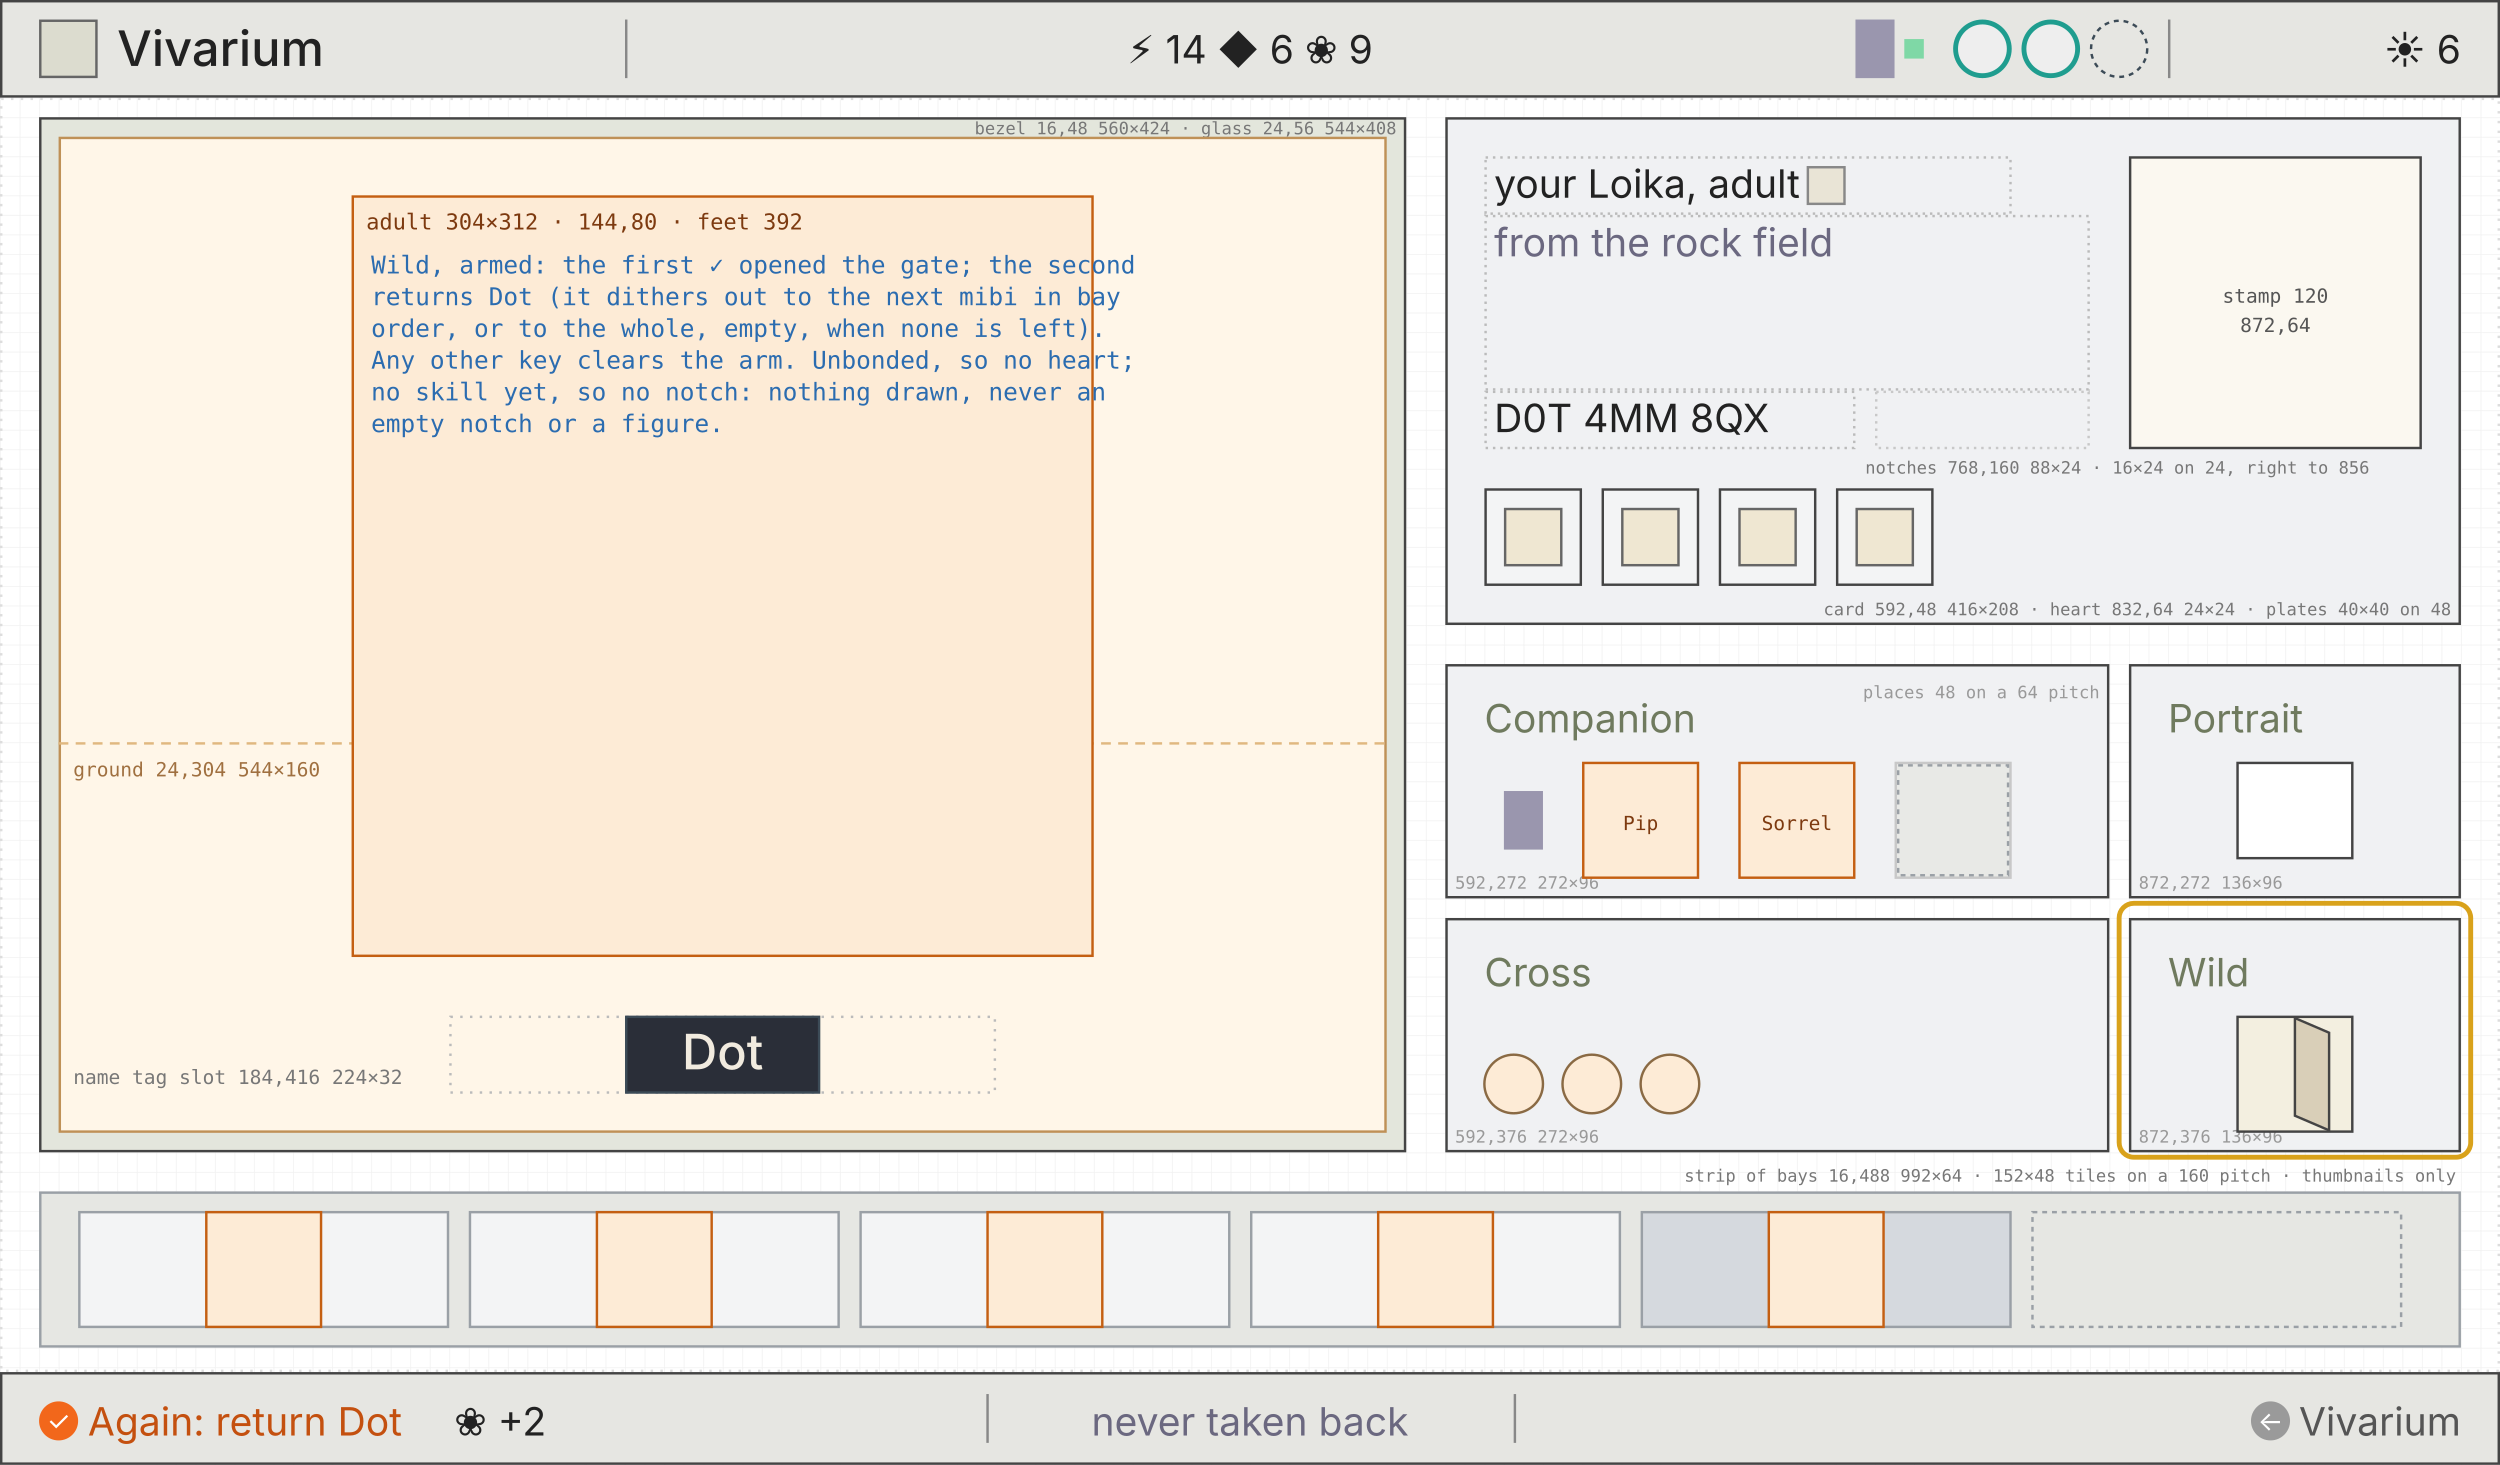
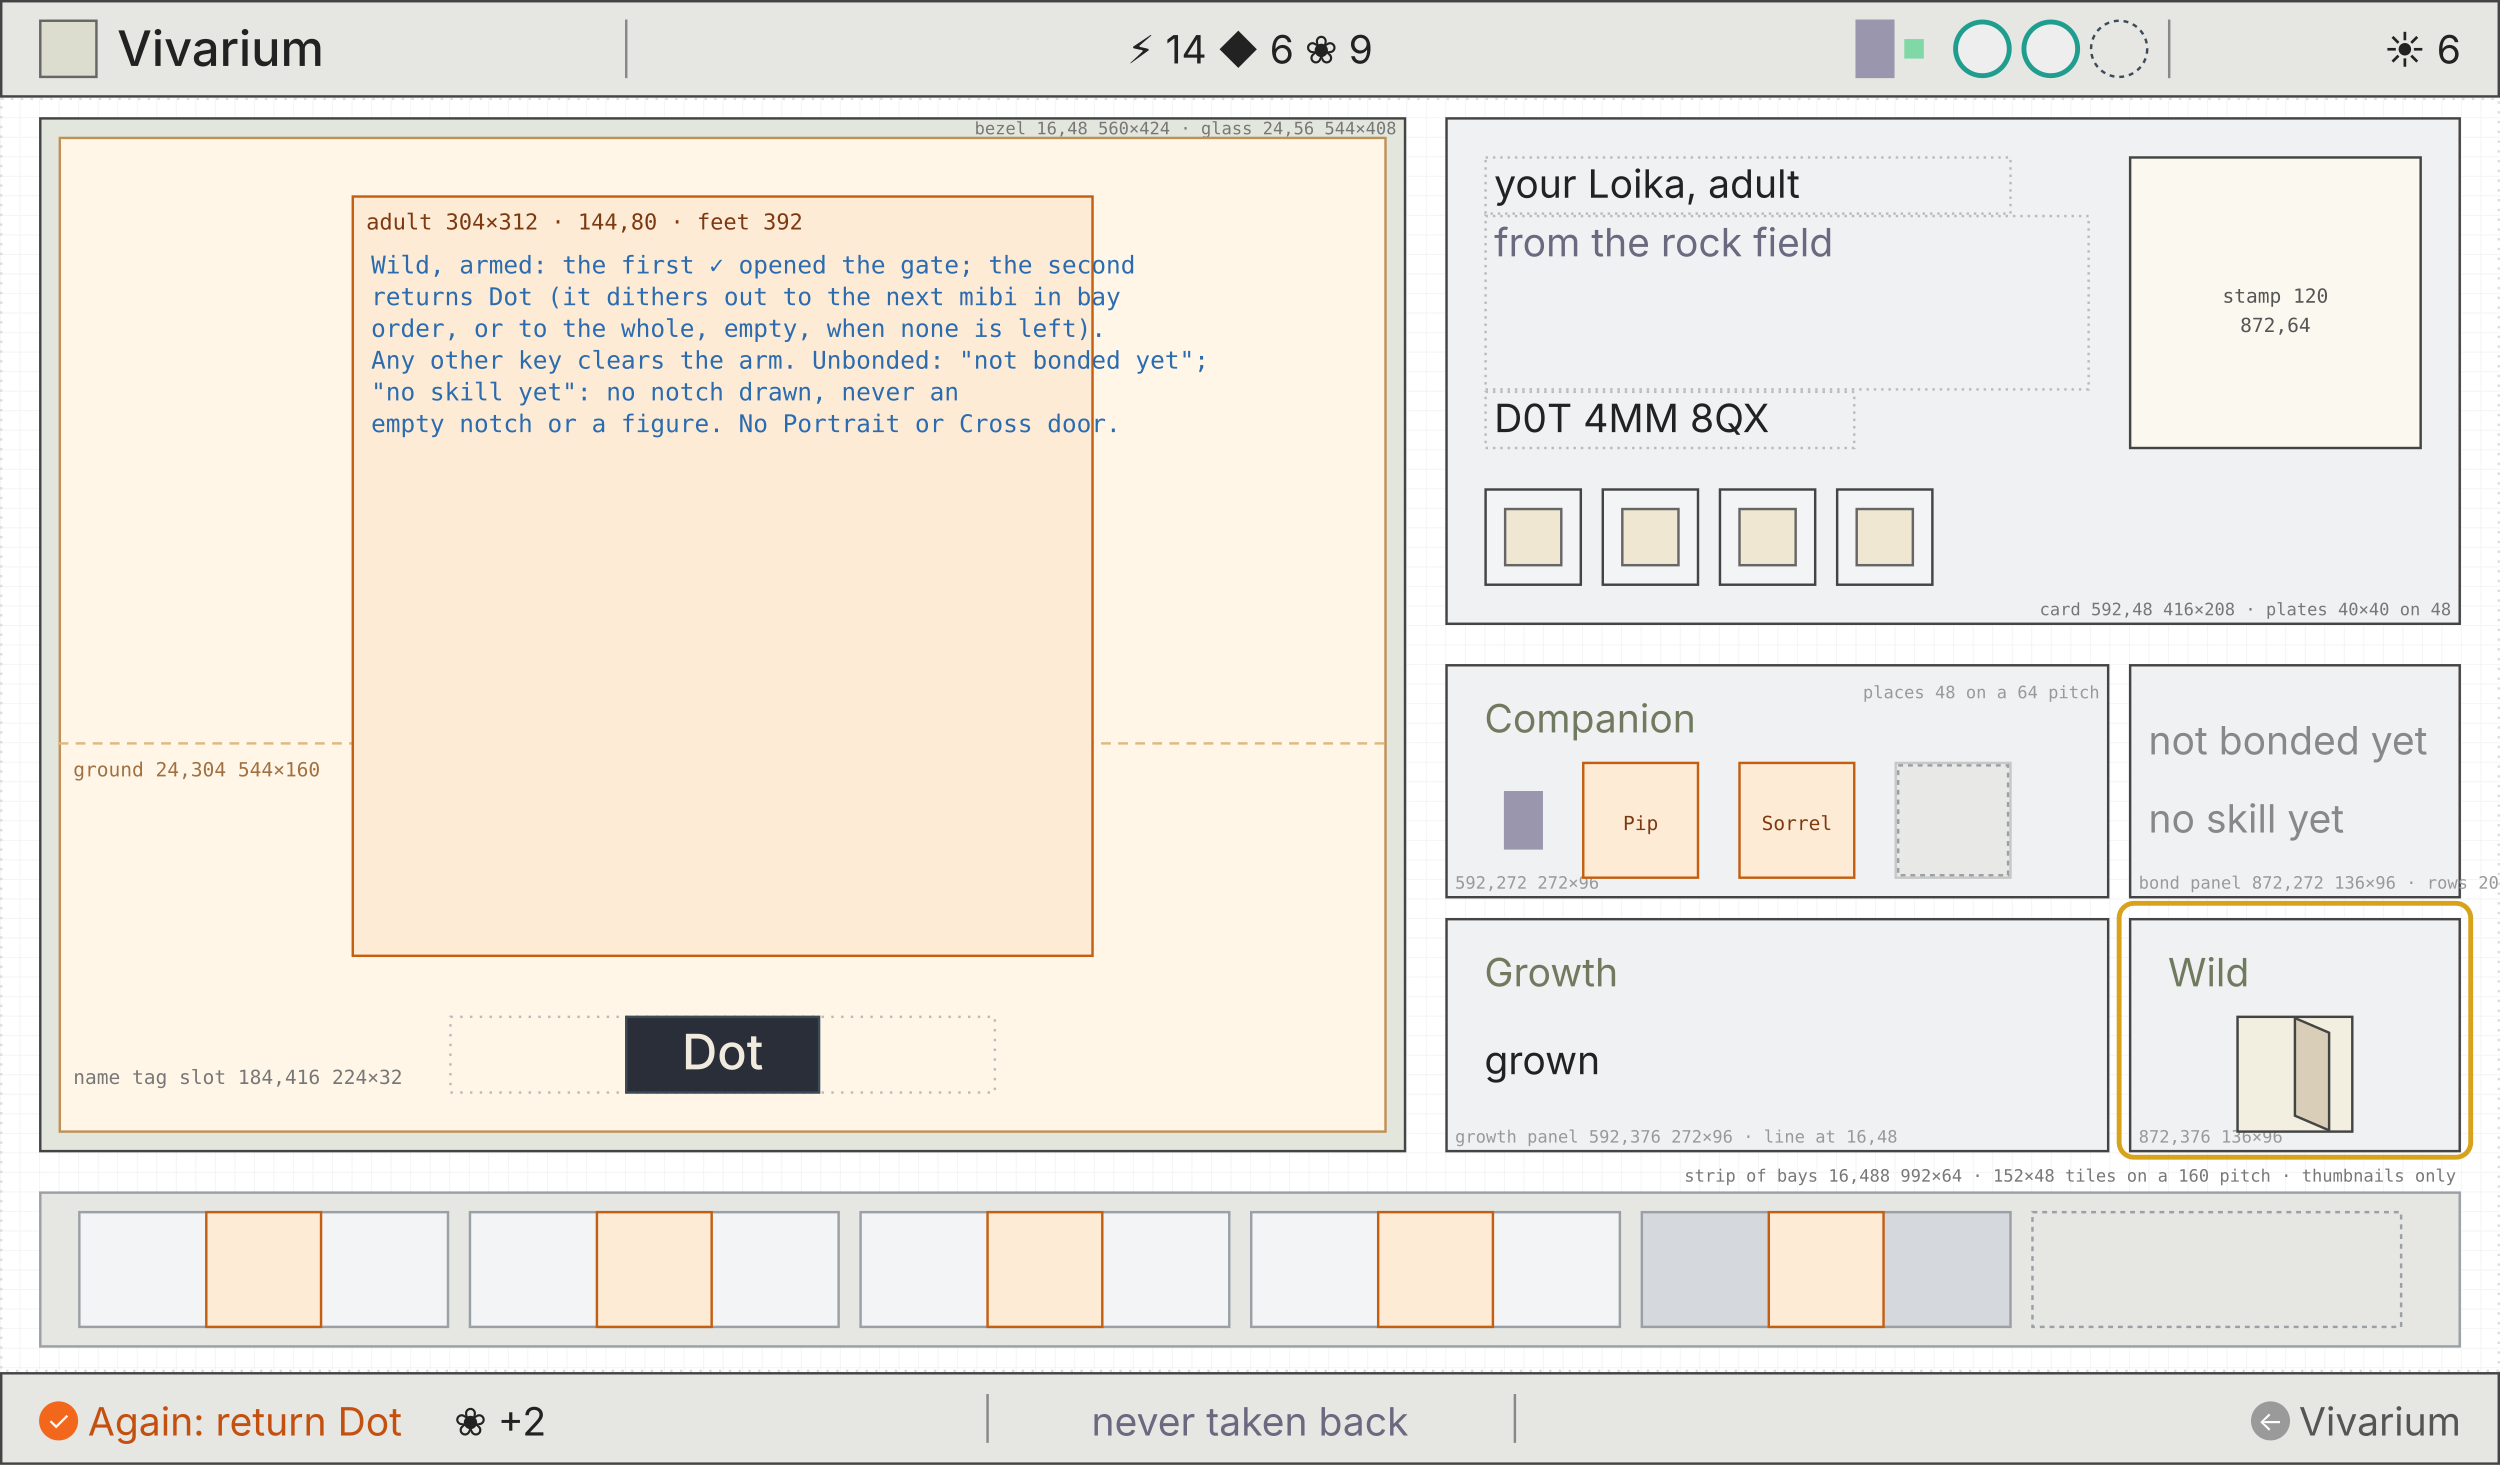
<svg xmlns="http://www.w3.org/2000/svg" viewBox="0 0 1024 600" width="1024" height="600" font-family="Inter, sans-serif">
  <defs>
    <pattern id="g8" width="8" height="8" patternUnits="userSpaceOnUse">
      <path d="M8 0H0V8" fill="none" stroke="#efefef" stroke-width="0.5" />
    </pattern>
  </defs>
  <rect width="1024" height="600" fill="#ffffff" />
  <rect width="1024" height="600" fill="url(#g8)" />
  <rect x="0.5" y="40.5" width="1023" height="521" fill="none" stroke="#ddd" stroke-width="1" stroke-dasharray="1 3" />
  <rect x="16.5" y="48.5" width="559" height="423" fill="#e3e6dc" stroke="#444" stroke-width="1" />
  <text x="572" y="55" font-size="7" fill="#777" text-anchor="end" font-family="DejaVu Sans Mono, ui-monospace, monospace">bezel 16,48 560×424 · glass 24,56 544×408</text>
  <rect x="24.5" y="56.5" width="543" height="407" fill="#fff6e8" stroke="#bf9157" stroke-width="1" />
  <path d="M24 304.5L568 304.5" fill="none" stroke="#e0b880" stroke-width="1" stroke-dasharray="4 3" />
  <text x="30" y="318" font-size="8" fill="#a07040" font-family="DejaVu Sans Mono, ui-monospace, monospace">ground 24,304 544×160</text>
  <rect x="144.5" y="80.5" width="303" height="311" fill="#fdebd6" stroke="#c45f12" stroke-width="1" />
  <text x="150" y="94" font-size="9" fill="#7d3a10" font-family="DejaVu Sans Mono, ui-monospace, monospace">adult 304×312 · 144,80 · feet 392</text>
  <text x="152" y="112" font-size="10" fill="#2b6cb0" font-family="DejaVu Sans Mono, ui-monospace, monospace">Wild, armed: the first ✓ opened the gate; the second</text>
  <text x="152" y="125" font-size="10" fill="#2b6cb0" font-family="DejaVu Sans Mono, ui-monospace, monospace">returns Dot (it dithers out to the next mibi in bay</text>
  <text x="152" y="138" font-size="10" fill="#2b6cb0" font-family="DejaVu Sans Mono, ui-monospace, monospace">order, or to the whole, empty, when none is left).</text>
-   <text x="152" y="151" font-size="10" fill="#2b6cb0" font-family="DejaVu Sans Mono, ui-monospace, monospace">Any other key clears the arm. Unbonded, so no heart;</text>
-   <text x="152" y="164" font-size="10" fill="#2b6cb0" font-family="DejaVu Sans Mono, ui-monospace, monospace">no skill yet, so no notch: nothing drawn, never an</text>
-   <text x="152" y="177" font-size="10" fill="#2b6cb0" font-family="DejaVu Sans Mono, ui-monospace, monospace">empty notch or a figure.</text>
+   <text x="152" y="151" font-size="10" fill="#2b6cb0" font-family="DejaVu Sans Mono, ui-monospace, monospace">Any other key clears the arm. Unbonded: "not bonded yet";</text>
+   <text x="152" y="164" font-size="10" fill="#2b6cb0" font-family="DejaVu Sans Mono, ui-monospace, monospace">"no skill yet": no notch drawn, never an</text>
+   <text x="152" y="177" font-size="10" fill="#2b6cb0" font-family="DejaVu Sans Mono, ui-monospace, monospace">empty notch or a figure. No Portrait or Cross door.</text>
  <rect x="184.5" y="416.5" width="223" height="31" fill="none" stroke="#bbb" stroke-width="1" stroke-dasharray="1 3" />
  <rect x="256.5" y="416.5" width="79" height="31" fill="#2a2e38" stroke="#3c4b57" stroke-width="1" />
  <text x="296" y="438" font-size="20" fill="#f1ebdf" text-anchor="middle" font-weight="500">Dot</text>
  <text x="30" y="444" font-size="8" fill="#777" font-family="DejaVu Sans Mono, ui-monospace, monospace">name tag slot 184,416 224×32</text>
  <rect x="592.5" y="48.5" width="415" height="207" fill="#f0f1f3" stroke="#444" stroke-width="1" />
  <rect x="608.5" y="64.5" width="215" height="23" fill="none" stroke="#bbb" stroke-width="1" stroke-dasharray="1 2" />
  <text x="612" y="81" font-size="16" fill="#222">your Loika, adult</text>
-   <rect x="740.5" y="68.5" width="15" height="15" fill="#e9e4d6" stroke="#888" stroke-width="1" />
  <rect x="608.5" y="88.5" width="247" height="71" fill="none" stroke="#bbb" stroke-width="1" stroke-dasharray="1 2" />
  <text x="612" y="105" font-size="16" fill="#6b6880">from the rock field</text>
  <rect x="608.5" y="160.5" width="151" height="23" fill="none" stroke="#bbb" stroke-width="1" stroke-dasharray="1 2" />
  <text x="612" y="177" font-size="16" fill="#222">D0T 4MM 8QX</text>
-   <rect x="768.5" y="160.5" width="87" height="23" fill="none" stroke="#c8c8c8" stroke-width="1" stroke-dasharray="1 2" />
-   <text x="764" y="194" font-size="7" fill="#777" font-family="DejaVu Sans Mono, ui-monospace, monospace">notches 768,160 88×24 · 16×24 on 24, right to 856</text>
  <rect x="872.5" y="64.5" width="119" height="119" fill="#fbf8f0" stroke="#444" stroke-width="1" />
  <text x="932" y="124" font-size="8" fill="#555" text-anchor="middle" font-family="DejaVu Sans Mono, ui-monospace, monospace">stamp 120</text>
  <text x="932" y="136" font-size="8" fill="#555" text-anchor="middle" font-family="DejaVu Sans Mono, ui-monospace, monospace">872,64</text>
  <rect x="608.5" y="200.5" width="39" height="39" fill="#f3f4f5" stroke="#444" stroke-width="1" />
  <rect x="616.5" y="208.5" width="23" height="23" fill="#efe7d2" stroke="#666" stroke-width="1" />
  <rect x="656.5" y="200.5" width="39" height="39" fill="#f3f4f5" stroke="#444" stroke-width="1" />
  <rect x="664.5" y="208.5" width="23" height="23" fill="#efe7d2" stroke="#666" stroke-width="1" />
  <rect x="704.5" y="200.5" width="39" height="39" fill="#f3f4f5" stroke="#444" stroke-width="1" />
  <rect x="712.5" y="208.5" width="23" height="23" fill="#efe7d2" stroke="#666" stroke-width="1" />
  <rect x="752.5" y="200.5" width="39" height="39" fill="#f3f4f5" stroke="#444" stroke-width="1" />
  <rect x="760.5" y="208.5" width="23" height="23" fill="#efe7d2" stroke="#666" stroke-width="1" />
-   <text x="1004" y="252" font-size="7" fill="#777" text-anchor="end" font-family="DejaVu Sans Mono, ui-monospace, monospace">card 592,48 416×208 · heart 832,64 24×24 · plates 40×40 on 48</text>
+   <text x="1004" y="252" font-size="7" fill="#777" text-anchor="end" font-family="DejaVu Sans Mono, ui-monospace, monospace">card 592,48 416×208 · plates 40×40 on 48</text>
  <rect x="592.5" y="272.5" width="271" height="95" fill="#f0f1f3" stroke="#444" stroke-width="1" />
  <text x="608" y="300" font-size="16" fill="#6f7a5e">Companion</text>
  <text x="596" y="364" font-size="7" fill="#999" font-family="DejaVu Sans Mono, ui-monospace, monospace">592,272 272×96</text>
  <path d="M616 324h16v24h-16z" fill="#9a96ae" />
  <rect x="648.5" y="312.5" width="47" height="47" fill="#fdebd6" stroke="#c45f12" stroke-width="1" />
  <text x="672" y="340" font-size="8" fill="#7d3a10" text-anchor="middle" font-family="DejaVu Sans Mono, ui-monospace, monospace">Pip</text>
  <rect x="712.5" y="312.5" width="47" height="47" fill="#fdebd6" stroke="#c45f12" stroke-width="1" />
  <text x="736" y="340" font-size="8" fill="#7d3a10" text-anchor="middle" font-family="DejaVu Sans Mono, ui-monospace, monospace">Sorrel</text>
  <rect x="776.5" y="312.5" width="47" height="47" fill="#e8e9e6" stroke="#c8c8c8" stroke-width="1" />
  <rect x="777.5" y="313.5" width="45" height="45" fill="none" stroke="#9aa0a6" stroke-width="1" stroke-dasharray="2 2" />
  <text x="860" y="286" font-size="7" fill="#999" text-anchor="end" font-family="DejaVu Sans Mono, ui-monospace, monospace">places 48 on a 64 pitch</text>
  <rect x="872.5" y="272.5" width="135" height="95" fill="#f0f1f3" stroke="#444" stroke-width="1" />
-   <text x="888" y="300" font-size="16" fill="#6f7a5e">Portrait</text>
-   <text x="876" y="364" font-size="7" fill="#999" font-family="DejaVu Sans Mono, ui-monospace, monospace">872,272 136×96</text>
-   <rect x="916.5" y="312.5" width="47" height="39" fill="#ffffff" stroke="#444" stroke-width="1" />
+   <text x="880" y="309" font-size="16" fill="#888">not bonded yet</text>
+   <text x="880" y="341" font-size="16" fill="#888">no skill yet</text>
+   <text x="876" y="364" font-size="7" fill="#999" font-family="DejaVu Sans Mono, ui-monospace, monospace">bond panel 872,272 136×96 · rows 20 and 52</text>
  <rect x="592.5" y="376.5" width="271" height="95" fill="#f0f1f3" stroke="#444" stroke-width="1" />
-   <text x="608" y="404" font-size="16" fill="#6f7a5e">Cross</text>
-   <text x="596" y="468" font-size="7" fill="#999" font-family="DejaVu Sans Mono, ui-monospace, monospace">592,376 272×96</text>
-   <circle cx="620" cy="444" r="12" fill="#fdebd6" stroke="#8a6a44" stroke-width="1" />
-   <circle cx="652" cy="444" r="12" fill="#fdebd6" stroke="#8a6a44" stroke-width="1" />
-   <circle cx="684" cy="444" r="12" fill="#fdebd6" stroke="#8a6a44" stroke-width="1" />
+   <text x="608" y="404" font-size="16" fill="#6f7a5e">Growth</text>
+   <text x="608" y="440" font-size="16" fill="#222">grown</text>
+   <text x="596" y="468" font-size="7" fill="#999" font-family="DejaVu Sans Mono, ui-monospace, monospace">growth panel 592,376 272×96 · line at 16,48</text>
  <rect x="872.5" y="376.5" width="135" height="95" fill="#f0f1f3" stroke="#444" stroke-width="1" />
  <text x="888" y="404" font-size="16" fill="#6f7a5e">Wild</text>
  <text x="876" y="468" font-size="7" fill="#999" font-family="DejaVu Sans Mono, ui-monospace, monospace">872,376 136×96</text>
  <rect x="916.5" y="416.5" width="47" height="47" fill="#f3efe0" stroke="#444" stroke-width="1" />
  <path d="M940 417l14 6v40l-14 -6z" fill="#d9cfb8" stroke="#444" stroke-width="1" />
  <rect x="868" y="370" width="144" height="104" rx="6" fill="none" stroke="#d9a21b" stroke-width="2" />
  <rect x="16.5" y="488.5" width="991" height="63" fill="#e6e7e3" stroke="#9aa0a6" stroke-width="1" />
  <rect x="32.5" y="496.5" width="151" height="47" fill="#f3f4f5" stroke="#9aa0a6" stroke-width="1" />
  <rect x="84.5" y="496.5" width="47" height="47" fill="#fdebd6" stroke="#c45f12" stroke-width="1" />
  <rect x="192.5" y="496.5" width="151" height="47" fill="#f3f4f5" stroke="#9aa0a6" stroke-width="1" />
  <rect x="244.5" y="496.5" width="47" height="47" fill="#fdebd6" stroke="#c45f12" stroke-width="1" />
  <rect x="352.5" y="496.5" width="151" height="47" fill="#f3f4f5" stroke="#9aa0a6" stroke-width="1" />
  <rect x="404.5" y="496.5" width="47" height="47" fill="#fdebd6" stroke="#c45f12" stroke-width="1" />
  <rect x="512.5" y="496.5" width="151" height="47" fill="#f3f4f5" stroke="#9aa0a6" stroke-width="1" />
  <rect x="564.5" y="496.5" width="47" height="47" fill="#fdebd6" stroke="#c45f12" stroke-width="1" />
  <rect x="672.5" y="496.5" width="151" height="47" fill="#d5d9de" stroke="#9aa0a6" stroke-width="1" />
  <rect x="724.5" y="496.5" width="47" height="47" fill="#fdebd6" stroke="#c45f12" stroke-width="1" />
  <rect x="832.5" y="496.5" width="151" height="47" fill="none" stroke="#9aa0a6" stroke-width="1" stroke-dasharray="2 2" />
  <text x="1006" y="484" font-size="7" fill="#777" text-anchor="end" font-family="DejaVu Sans Mono, ui-monospace, monospace">strip of bays 16,488 992×64 · 152×48 tiles on a 160 pitch · thumbnails only</text>
  <rect x="0.5" y="0.5" width="1023" height="39" fill="#e6e6e2" stroke="#444" stroke-width="1" />
  <rect x="16.5" y="8.5" width="23" height="23" fill="#dcdccf" stroke="#666" stroke-width="1" />
  <text x="48" y="27" font-size="20" fill="#222" font-weight="500">Vivarium</text>
  <path d="M256 8h1v24h-1z" fill="#888" />
  <path d="M888 8h1v24h-1z" fill="#888" />
  <text x="512" y="26" font-size="16" fill="#222" text-anchor="middle">⚡ 14   ◆ 6   ❀ 9</text>
  <path d="M760 8h16v24h-16z" fill="#9a96ae" />
  <path d="M780 16h8v8h-8z" fill="#7fd8a6" />
  <circle cx="812" cy="20" r="11" fill="#eee" stroke="#1f9d8f" stroke-width="2" />
  <circle cx="840" cy="20" r="11" fill="#eee" stroke="#1f9d8f" stroke-width="2" />
  <circle cx="868" cy="20" r="11.5" fill="none" stroke="#3c4b57" stroke-width="1" stroke-dasharray="2 2" />
  <text x="1008" y="26" font-size="16" fill="#222" text-anchor="end">☀ 6</text>
  <rect x="0.5" y="562.5" width="1023" height="37" fill="#e6e6e2" stroke="#444" stroke-width="1" />
  <path d="M404 571h1v20h-1z" fill="#888" />
  <path d="M620 571h1v20h-1z" fill="#888" />
  <circle cx="24" cy="582" r="8" fill="#f2671b" />
  <text x="24" y="586" font-size="11" fill="#fff" text-anchor="middle">✓</text>
  <text x="36" y="588" font-size="16" fill="#c4500f">Again: return Dot</text>
  <text x="186" y="588" font-size="16" fill="#222">❀ +2</text>
  <text x="512" y="588" font-size="16" fill="#6b6880" text-anchor="middle">never taken back</text>
  <circle cx="930" cy="582" r="8" fill="#9a9a9a" />
  <text x="930" y="586" font-size="11" fill="#fff" text-anchor="middle">←</text>
  <text x="1008" y="588" font-size="16" fill="#555" text-anchor="end">Vivarium</text>
</svg>
